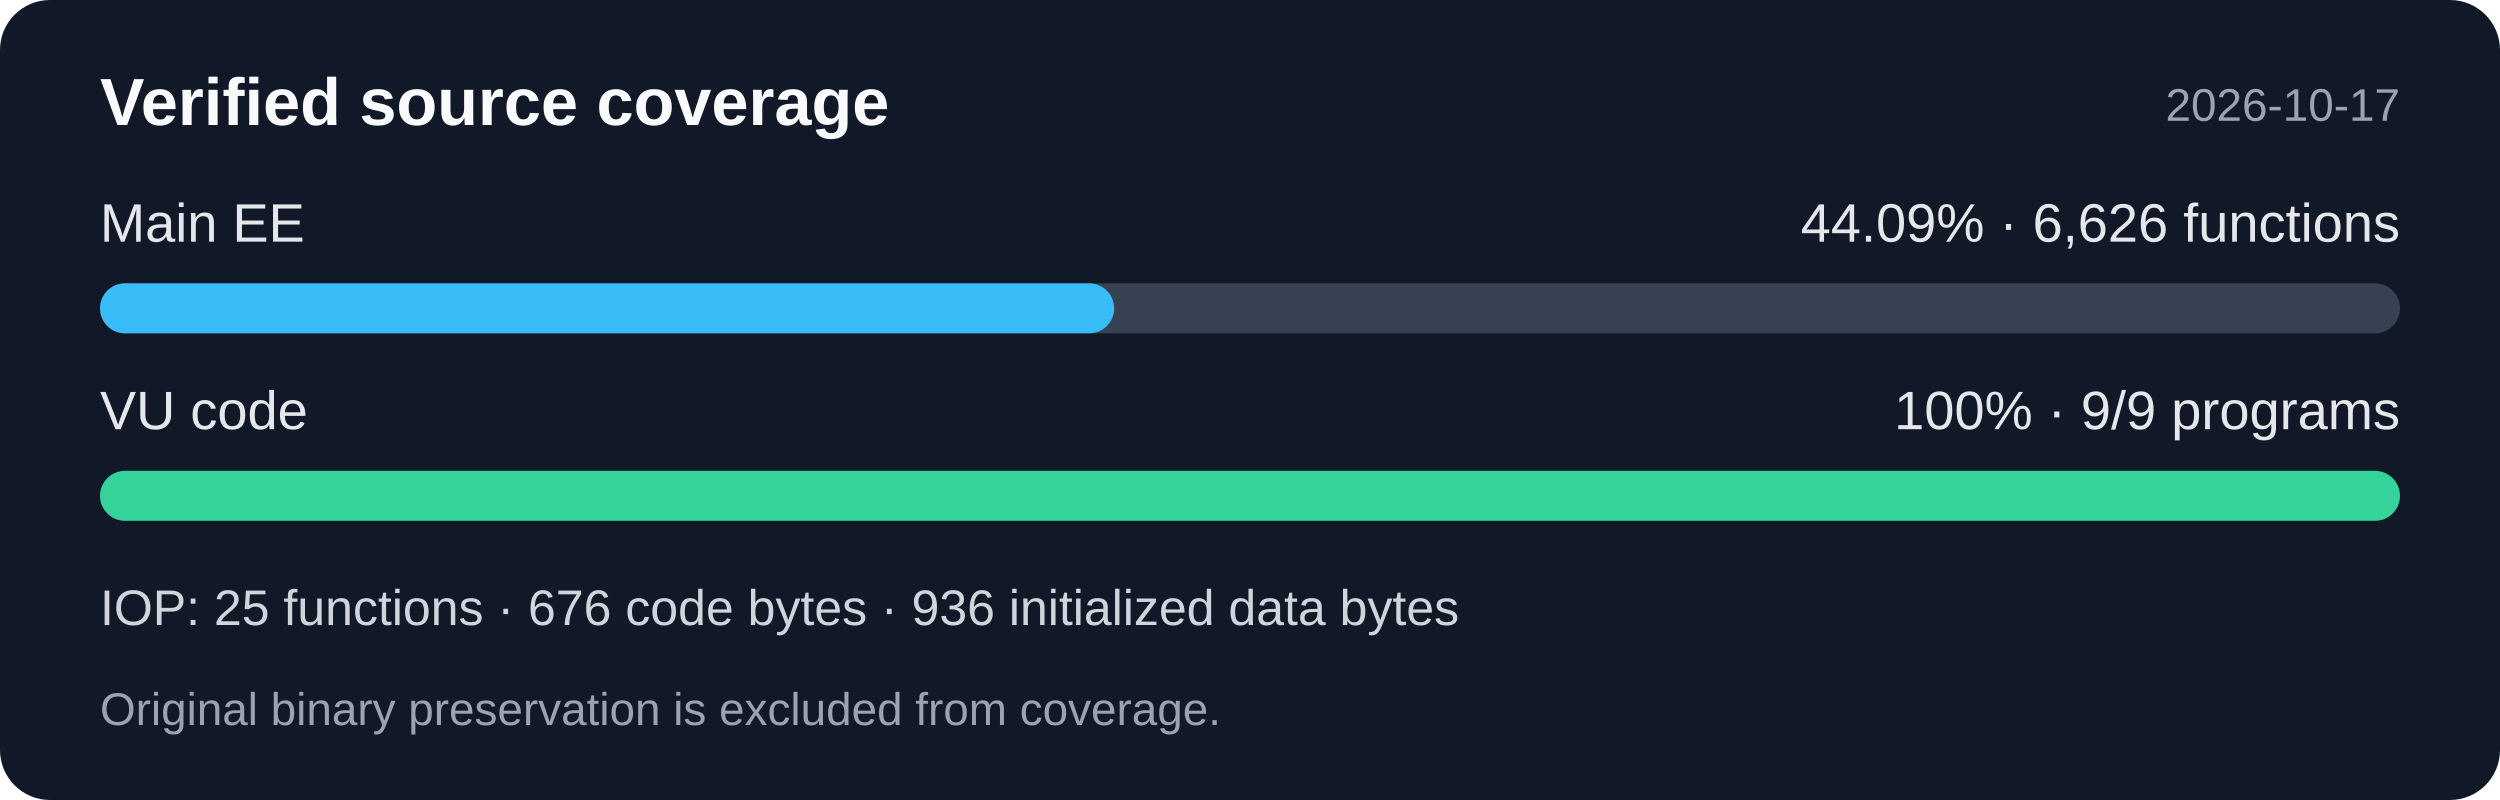
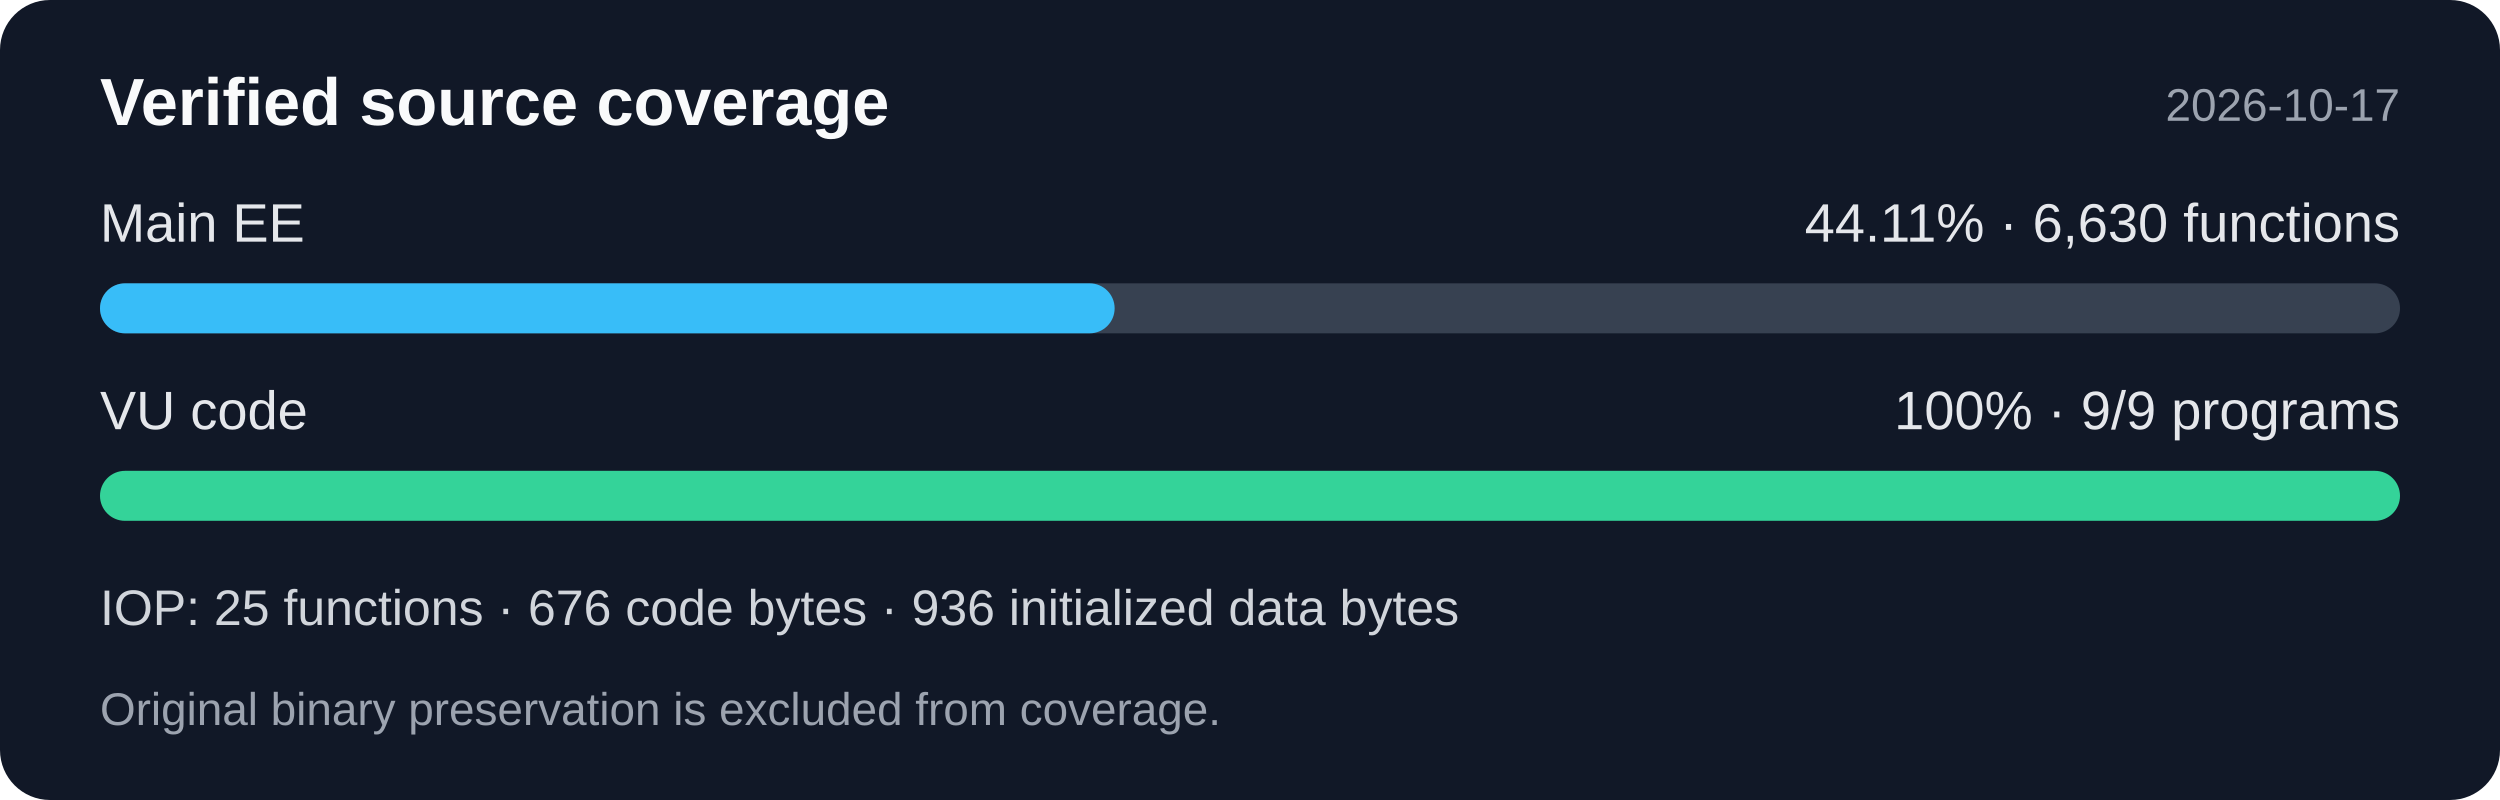
<svg xmlns="http://www.w3.org/2000/svg" width="600" height="192" viewBox="0 0 600 192" role="img" aria-labelledby="title desc">
  <rect width="600" height="192" rx="12" fill="#111827" />
  <g font-family="Segoe UI,Arial,sans-serif">
    <text x="24" y="30" fill="#f9fafb" font-size="16" font-weight="600">Verified source coverage</text>
    <text x="576" y="29" fill="#9ca3af" font-size="11" text-anchor="end">2026-10-17</text>
    <text x="24" y="58" fill="#e5e7eb" font-size="13">Main EE</text>
-     <text x="576" y="58" fill="#e5e7eb" font-size="13" text-anchor="end">44.09% · 6,626 functions</text>
+     <text x="576" y="58" fill="#e5e7eb" font-size="13" text-anchor="end">44.11% · 6,630 functions</text>
    <rect x="24" y="68" width="552" height="12" rx="6" fill="#374151" />
-     <rect x="24" y="68" width="243.403" height="12" rx="6" fill="#38bdf8" />
+     <rect x="24" y="68" width="243.513" height="12" rx="6" fill="#38bdf8" />
    <text x="24" y="103" fill="#e5e7eb" font-size="13">VU code</text>
    <text x="576" y="103" fill="#e5e7eb" font-size="13" text-anchor="end">100% · 9/9 programs</text>
    <rect x="24" y="113" width="552" height="12" rx="6" fill="#34d399" />
    <text x="24" y="150" fill="#d1d5db" font-size="12">IOP: 25 functions · 676 code bytes · 936 initialized data bytes</text>
    <text x="24" y="174" fill="#9ca3af" font-size="11">Original binary preservation is excluded from coverage.</text>
  </g>
</svg>
